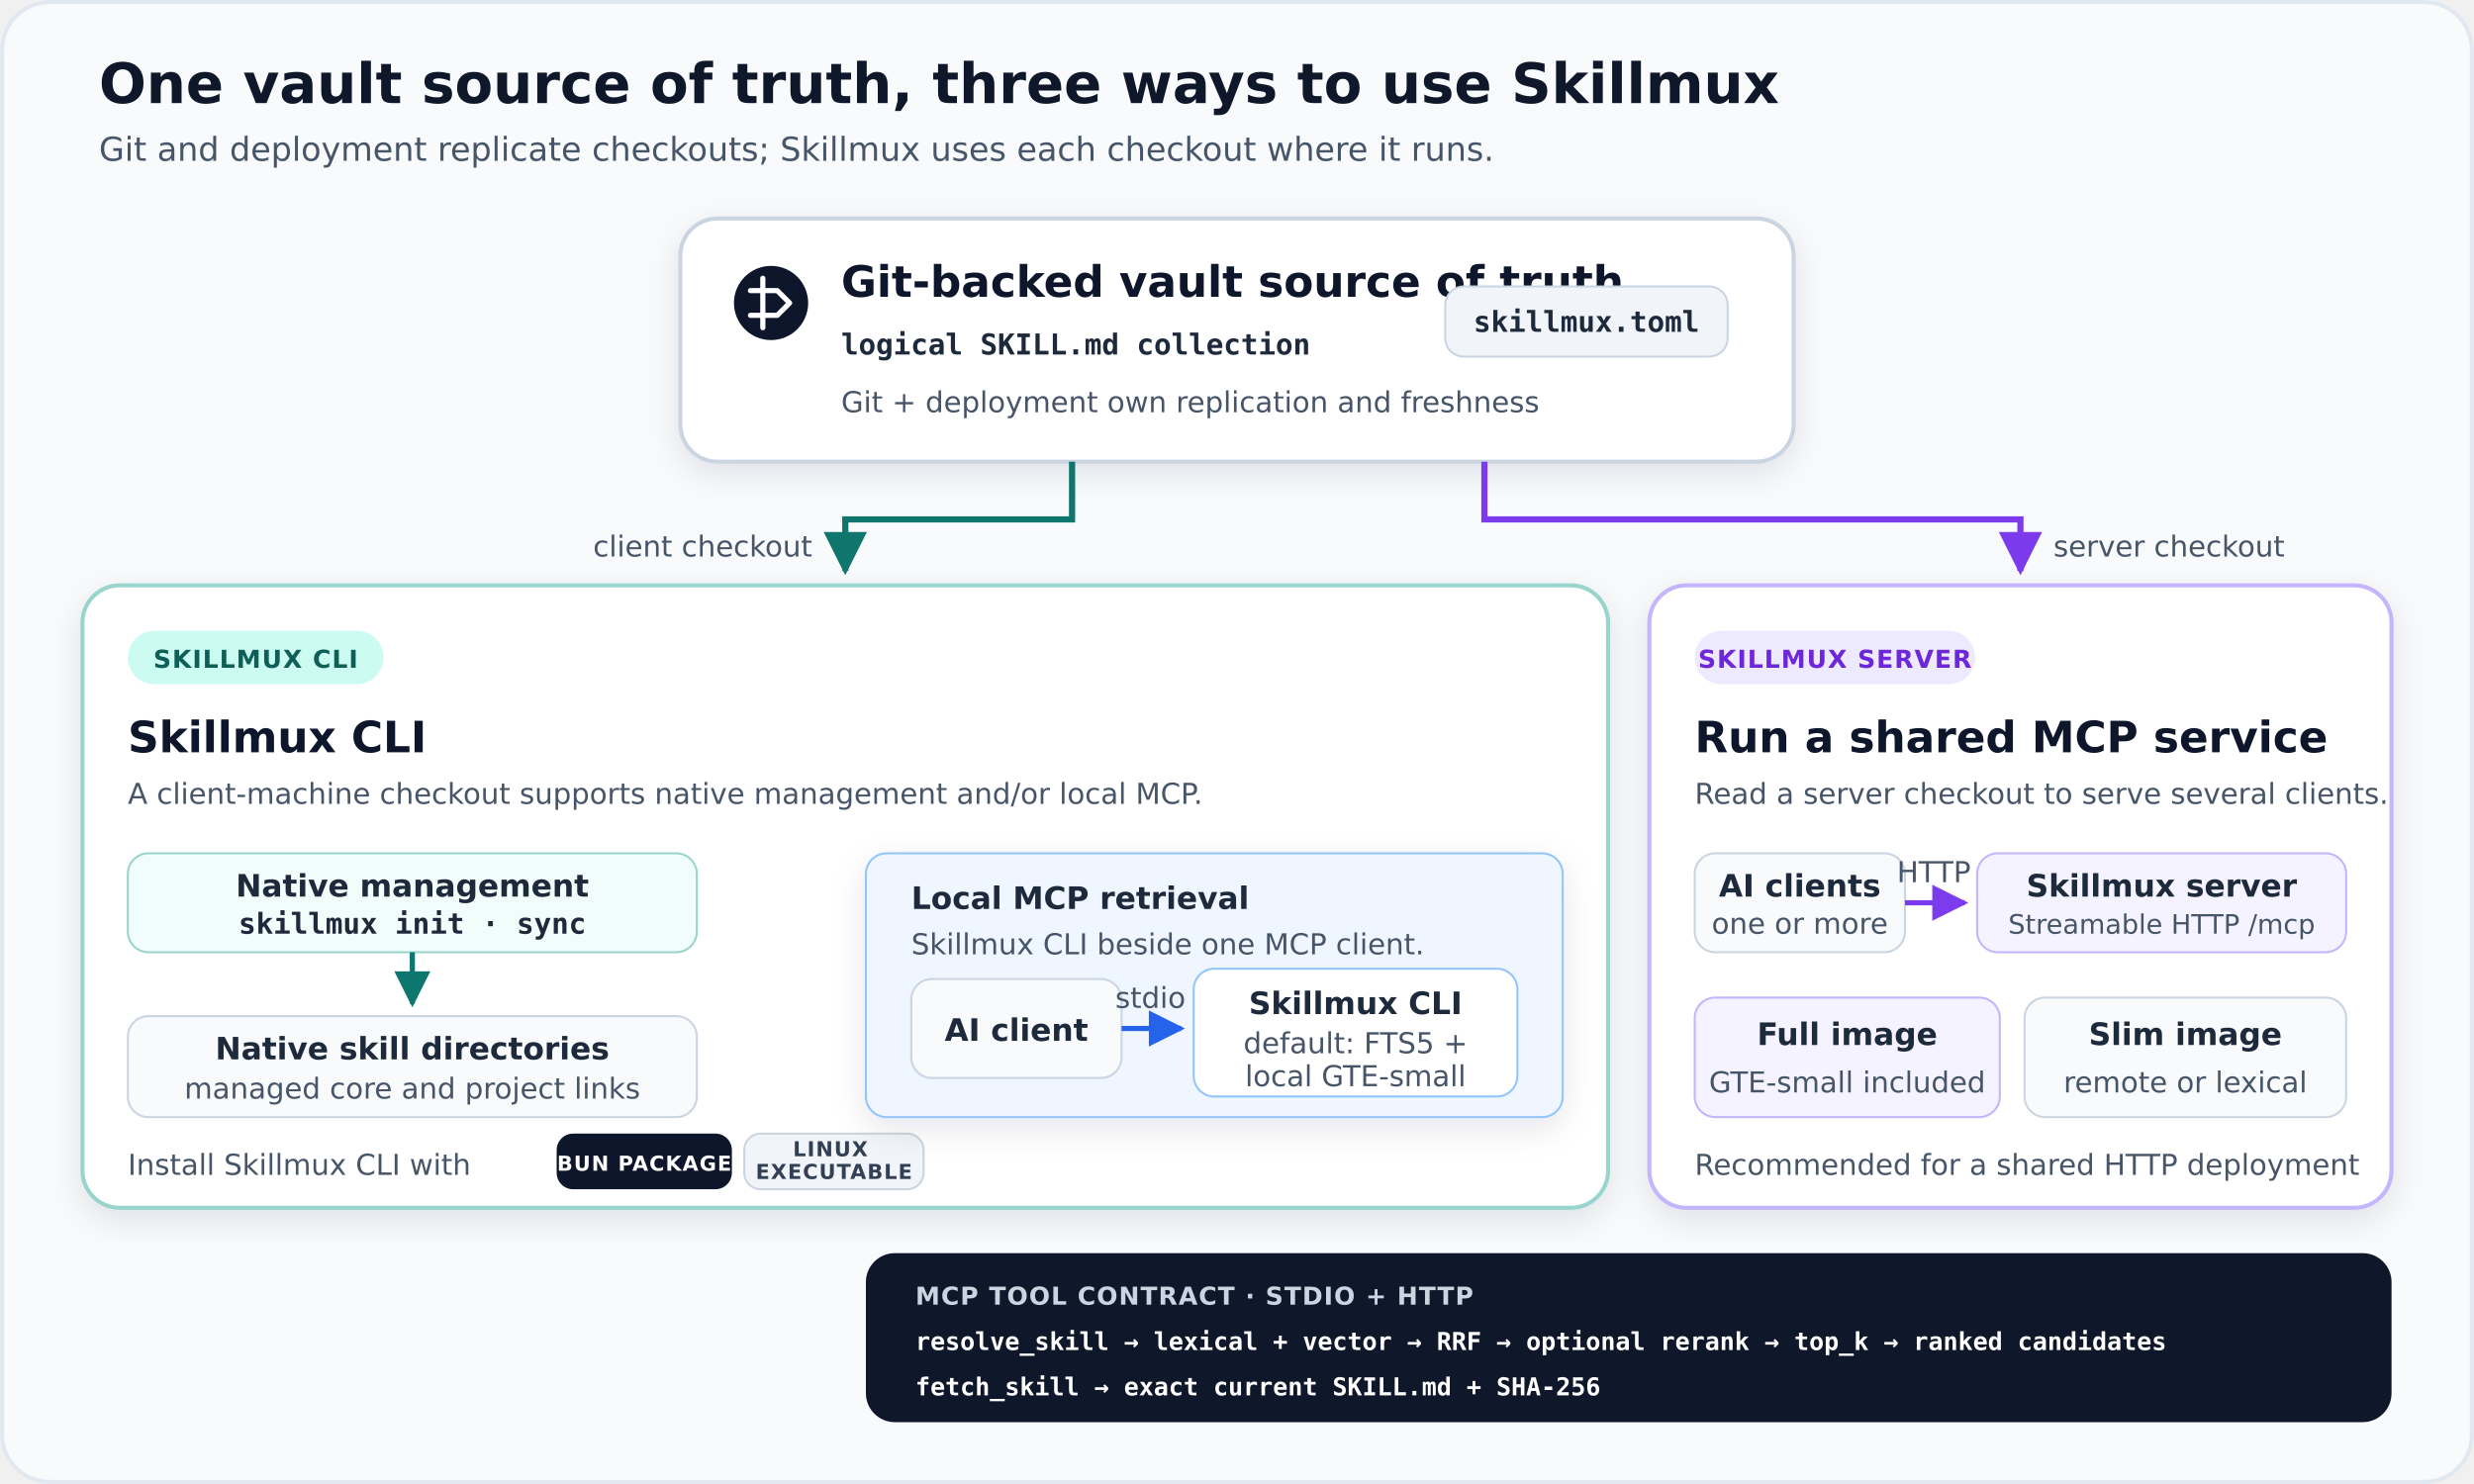
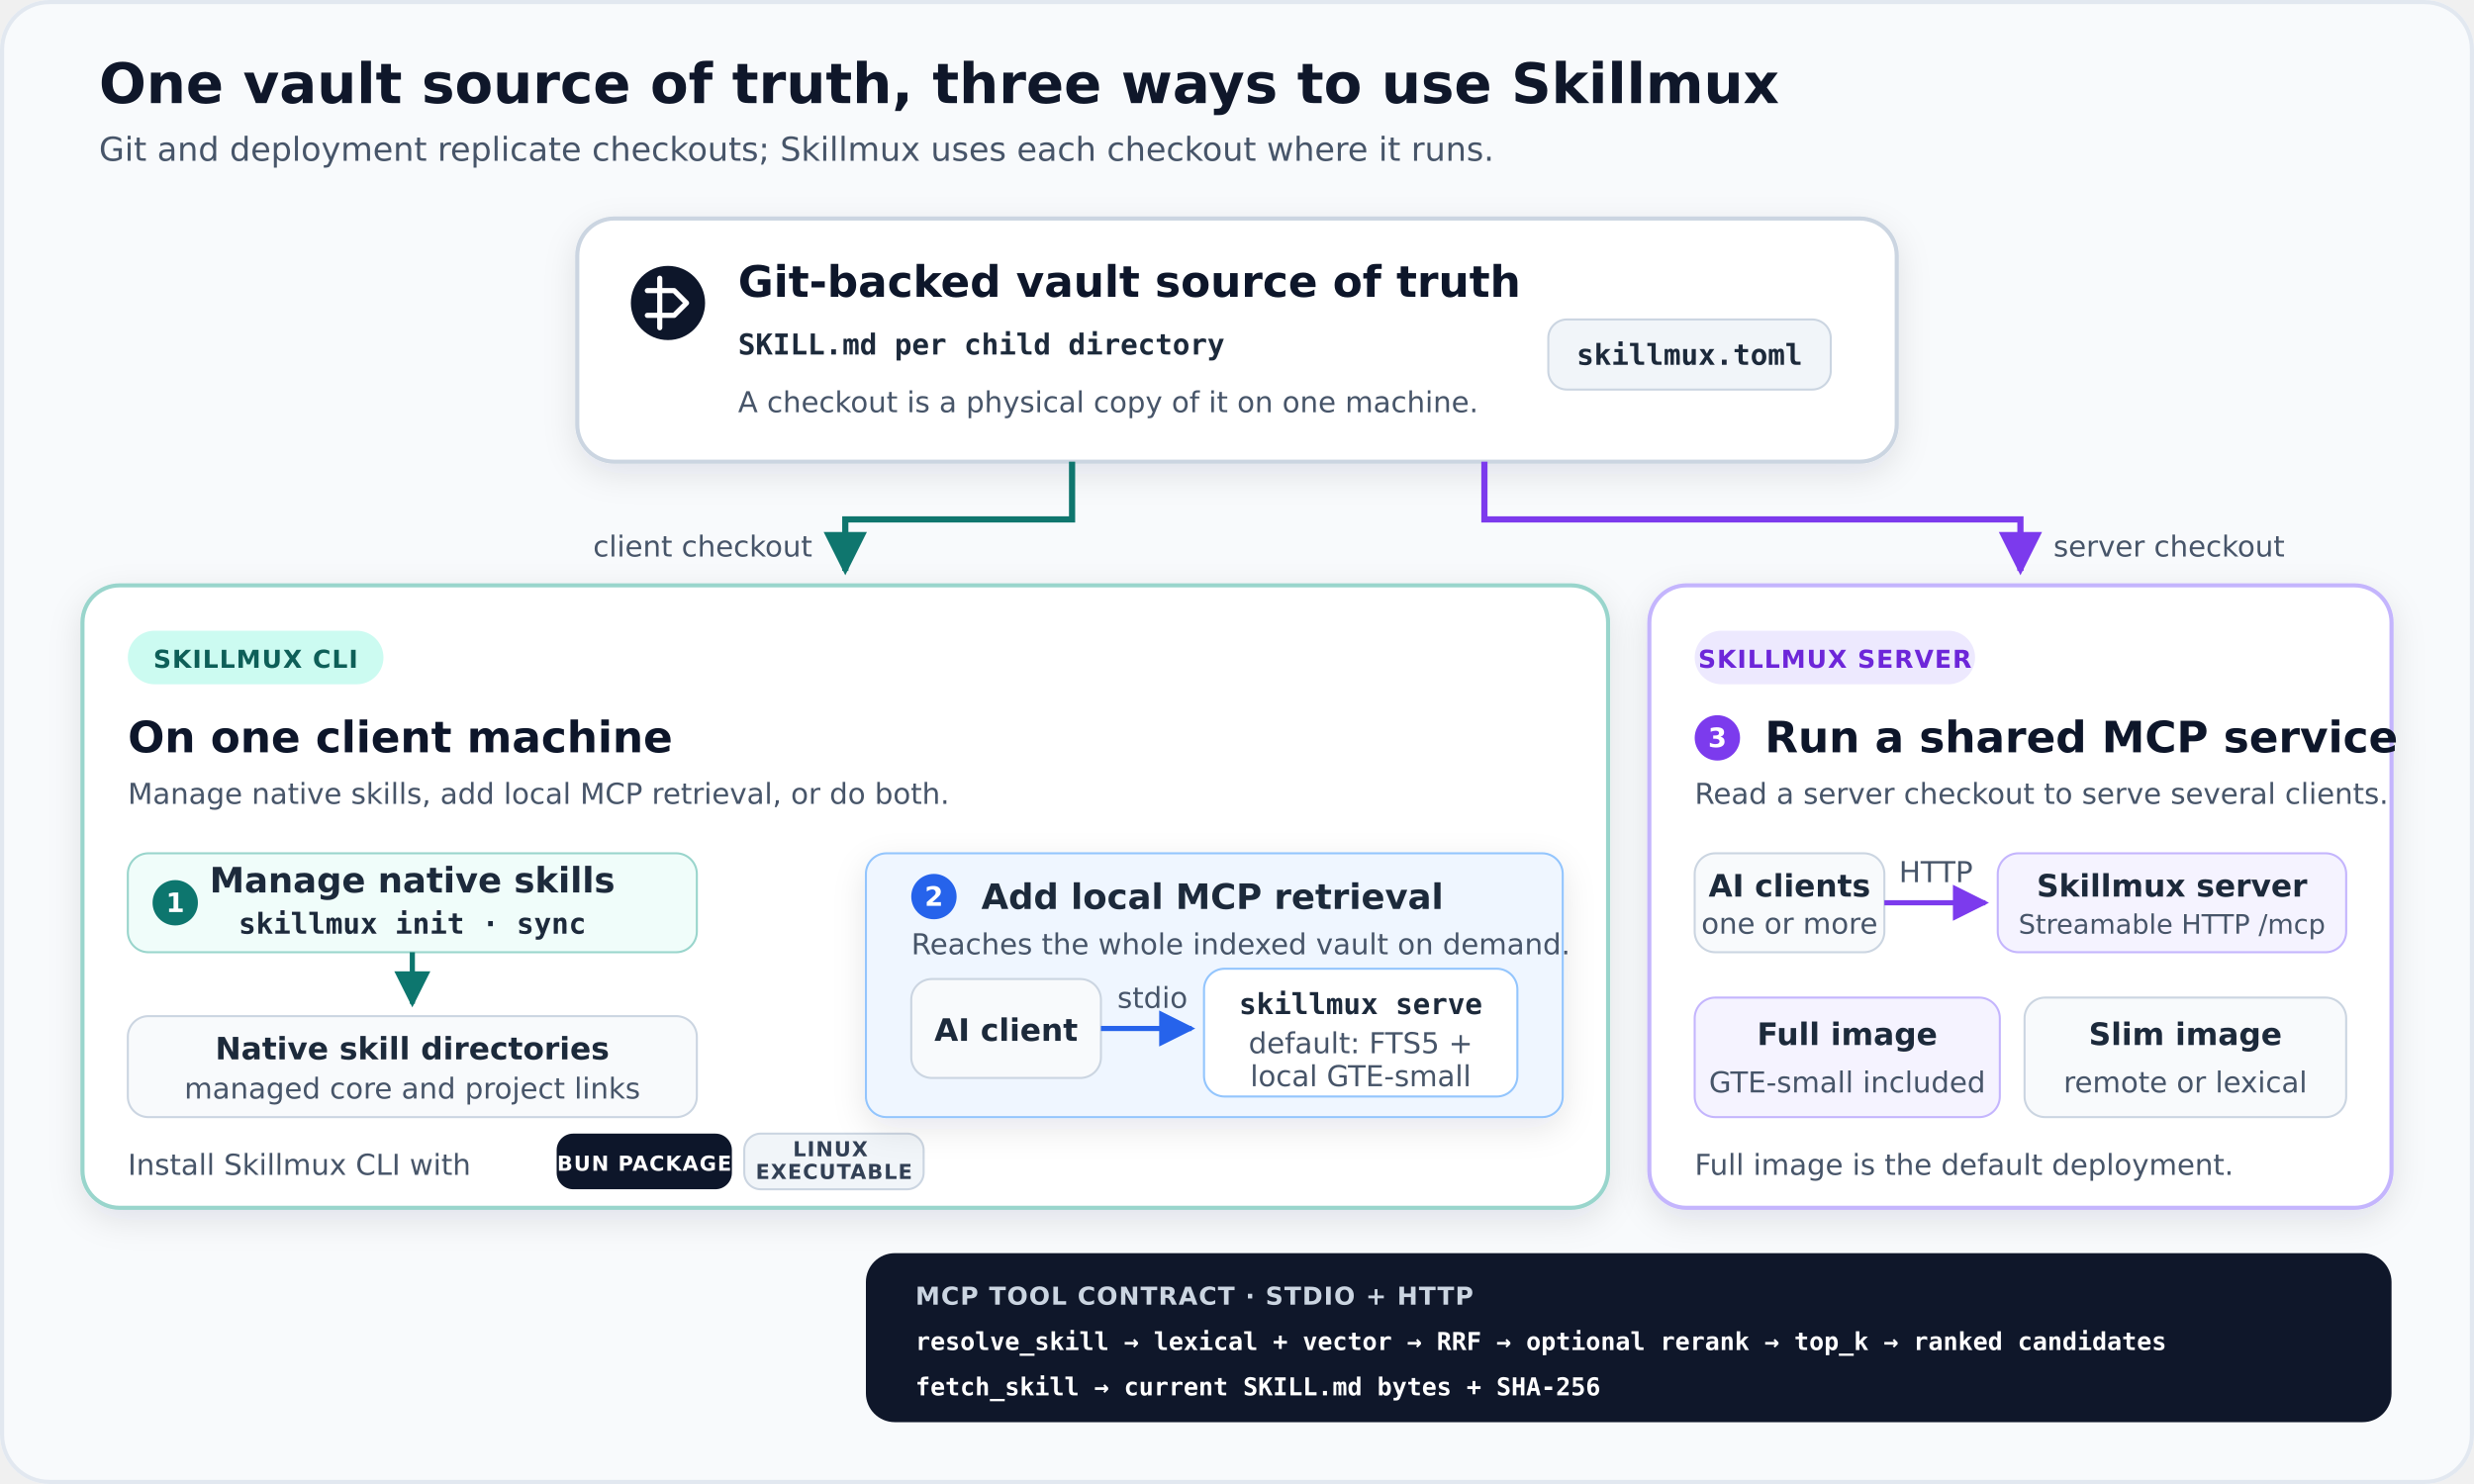
<svg xmlns="http://www.w3.org/2000/svg" viewBox="0 0 1200 720" role="img" aria-labelledby="title desc">
  <defs>
    <filter id="shadow" x="-15%" y="-15%" width="130%" height="140%">
      <feDropShadow dx="0" dy="5" stdDeviation="8" flood-color="#0f172a" flood-opacity="0.10" />
    </filter>
    <marker id="arrow-teal" viewBox="0 0 10 10" refX="9" refY="5" markerWidth="7" markerHeight="7" orient="auto">
      <path d="M0 0L10 5L0 10Z" fill="#0f766e" />
    </marker>
    <marker id="arrow-blue" viewBox="0 0 10 10" refX="9" refY="5" markerWidth="7" markerHeight="7" orient="auto">
      <path d="M0 0L10 5L0 10Z" fill="#2563eb" />
    </marker>
    <marker id="arrow-violet" viewBox="0 0 10 10" refX="9" refY="5" markerWidth="7" markerHeight="7" orient="auto">
      <path d="M0 0L10 5L0 10Z" fill="#7c3aed" />
    </marker>
    <style>
      text {
        font-family: "DejaVu Sans", Arial, sans-serif;
      }
      .title {
        font-size: 27px;
        font-weight: 750;
        fill: #0f172a;
      }
      .subtitle {
        font-size: 16px;
        font-weight: 400;
        fill: #475569;
      }
      .card-title {
        font-size: 21px;
        font-weight: 750;
        fill: #0f172a;
      }
      .label {
        font-size: 15px;
        font-weight: 650;
        fill: #1e293b;
      }
      .body {
        font-size: 14px;
        font-weight: 400;
        fill: #475569;
      }
      .mono {
        font-family: "DejaVu Sans Mono", Consolas, monospace;
        font-size: 14px;
        font-weight: 650;
        fill: #1e293b;
      }
      .mono-light {
        fill: #ffffff;
      }
      .chip {
        font-size: 12px;
        font-weight: 750;
        letter-spacing: .5px;
      }
    </style>
  </defs>
  <rect width="1200" height="720" rx="24" fill="#f8fafc" />
  <rect x="1" y="1" width="1198" height="718" rx="23" fill="none" stroke="#e2e8f0" stroke-width="2" />
  <text x="48" y="50" class="title">One vault source of truth, three ways to use Skillmux</text>
  <text x="48" y="78" class="subtitle">Git and deployment replicate checkouts; Skillmux uses each checkout where it runs.</text>
  <g filter="url(#shadow)">
-     <rect x="330" y="106" width="540" height="118" rx="18" fill="#ffffff" stroke="#cbd5e1" stroke-width="2" />
-     <circle cx="374" cy="147" r="18" fill="#0f172a" />
-     <path d="M364 141H377L383 147L377 153H364M370 135V159" fill="none" stroke="#ffffff" stroke-width="2.5" stroke-linecap="round" stroke-linejoin="round" />
-     <text x="408" y="144" class="card-title">Git-backed vault source of truth</text>
-     <text x="408" y="172" class="mono">logical SKILL.md collection</text>
-     <text x="408" y="200" class="body">Git + deployment own replication and freshness</text>
-     <rect x="701" y="139" width="137" height="34" rx="9" fill="#f1f5f9" stroke="#cbd5e1" />
-     <text x="769.5" y="161" text-anchor="middle" class="mono">skillmux.toml</text>
+     <rect x="280" y="106" width="640" height="118" rx="18" fill="#ffffff" stroke="#cbd5e1" stroke-width="2" />
+     <circle cx="324" cy="147" r="18" fill="#0f172a" />
+     <path d="M314 141H327L333 147L327 153H314M320 135V159" fill="none" stroke="#ffffff" stroke-width="2.5" stroke-linecap="round" stroke-linejoin="round" />
+     <text x="358" y="144" class="card-title">Git-backed vault source of truth</text>
+     <text x="358" y="172" class="mono">SKILL.md per child directory</text>
+     <text x="358" y="200" class="body">A checkout is a physical copy of it on one machine.</text>
+     <rect x="751" y="155" width="137" height="34" rx="9" fill="#f1f5f9" stroke="#cbd5e1" />
+     <text x="819.5" y="177" text-anchor="middle" class="mono">skillmux.toml</text>
  </g>
  <path d="M520 224V252H410V277" fill="none" stroke="#0f766e" stroke-width="3" marker-end="url(#arrow-teal)" />
  <path d="M720 224V252H980V277" fill="none" stroke="#7c3aed" stroke-width="3" marker-end="url(#arrow-violet)" />
  <text x="394" y="270" text-anchor="end" class="body">client checkout</text>
  <text x="996" y="270" text-anchor="start" class="body">server checkout</text>
  <g filter="url(#shadow)">
    <rect x="40" y="284" width="740" height="302" rx="18" fill="#ffffff" stroke="#99d5cc" stroke-width="2" />
    <rect x="62" y="306" width="124" height="26" rx="13" fill="#ccfbf1" />
    <text x="124" y="324" text-anchor="middle" class="chip" fill="#115e59">SKILLMUX CLI</text>
-     <text x="62" y="365" class="card-title">Skillmux CLI</text>
-     <text x="62" y="390" class="body">A client-machine checkout supports native management and/or local MCP.</text>
+     <text x="62" y="365" class="card-title">On one client machine</text>
+     <text x="62" y="390" class="body">Manage native skills, add local MCP retrieval, or do both.</text>
    <rect x="62" y="414" width="276" height="48" rx="10" fill="#f0fdfa" stroke="#99d5cc" />
-     <text x="200" y="435" text-anchor="middle" class="label">Native management</text>
+     <circle cx="85" cy="438" r="11" fill="#0f766e" />
+     <text x="85" y="442.5" text-anchor="middle" style="font-size: 13px; font-weight: 750" fill="#ffffff">1</text>
+     <text x="200" y="433" text-anchor="middle" class="label" style="font-size: 17px">Manage native skills</text>
    <text x="200" y="453" text-anchor="middle" class="mono">skillmux init · sync</text>
    <path d="M200 462V487" fill="none" stroke="#0f766e" stroke-width="2.5" marker-end="url(#arrow-teal)" />
    <rect x="62" y="493" width="276" height="49" rx="10" fill="#f8fafc" stroke="#cbd5e1" />
    <text x="200" y="514" text-anchor="middle" class="label">Native skill directories</text>
    <text x="200" y="533" text-anchor="middle" class="body">managed core and project links</text>
    <text x="62" y="570" class="body">Install Skillmux CLI with</text>
    <rect x="270" y="550" width="85" height="27" rx="8" fill="#0f172a" />
    <text x="312.5" y="568" text-anchor="middle" class="chip" style="font-size: 10px" fill="#ffffff">BUN PACKAGE</text>
    <rect x="361" y="550" width="87" height="27" rx="8" fill="#f1f5f9" stroke="#cbd5e1" />
    <text x="404.5" y="561" text-anchor="middle" class="chip" style="font-size: 10px" fill="#334155">
      <tspan x="404.5">LINUX</tspan>
      <tspan x="404.5" dy="11">EXECUTABLE</tspan>
    </text>
  </g>
  <g filter="url(#shadow)">
    <rect x="420" y="414" width="338" height="128" rx="10" fill="#eff6ff" stroke="#93c5fd" />
-     <text x="442" y="441" class="label">Local MCP retrieval</text>
-     <text x="442" y="463" class="body">Skillmux CLI beside one MCP client.</text>
-     <rect x="442" y="475" width="102" height="48" rx="10" fill="#f8fafc" stroke="#cbd5e1" />
-     <text x="493" y="505" text-anchor="middle" class="label">AI client</text>
-     <path d="M544 499H573" fill="none" stroke="#2563eb" stroke-width="2.5" marker-end="url(#arrow-blue)" />
-     <text x="558" y="489" text-anchor="middle" class="body">stdio</text>
-     <rect x="579" y="470" width="157" height="62" rx="10" fill="#ffffff" stroke="#93c5fd" />
-     <text x="657.5" y="492" text-anchor="middle" class="label">Skillmux CLI</text>
-     <text x="657.5" y="511" text-anchor="middle" class="body">default: FTS5 +</text>
-     <text x="657.5" y="527" text-anchor="middle" class="body">local GTE-small</text>
+     <circle cx="453" cy="435" r="11" fill="#2563eb" />
+     <text x="453" y="439.5" text-anchor="middle" style="font-size: 13px; font-weight: 750" fill="#ffffff">2</text>
+     <text x="476" y="441" class="label" style="font-size: 17px">Add local MCP retrieval</text>
+     <text x="442" y="463" class="body">Reaches the whole indexed vault on demand.</text>
+     <rect x="442" y="475" width="92" height="48" rx="10" fill="#f8fafc" stroke="#cbd5e1" />
+     <text x="488" y="505" text-anchor="middle" class="label">AI client</text>
+     <path d="M534 499H578" fill="none" stroke="#2563eb" stroke-width="2.5" marker-end="url(#arrow-blue)" />
+     <text x="559" y="489" text-anchor="middle" class="body">stdio</text>
+     <rect x="584" y="470" width="152" height="62" rx="10" fill="#ffffff" stroke="#93c5fd" />
+     <text x="660" y="492" text-anchor="middle" class="mono">skillmux serve</text>
+     <text x="660" y="511" text-anchor="middle" class="body">default: FTS5 +</text>
+     <text x="660" y="527" text-anchor="middle" class="body">local GTE-small</text>
  </g>
  <g filter="url(#shadow)">
    <rect x="800" y="284" width="360" height="302" rx="18" fill="#ffffff" stroke="#c4b5fd" stroke-width="2" />
    <rect x="822" y="306" width="136" height="26" rx="13" fill="#ede9fe" />
    <text x="890" y="324" text-anchor="middle" class="chip" fill="#6d28d9">SKILLMUX SERVER</text>
-     <text x="822" y="365" class="card-title">Run a shared MCP service</text>
+     <circle cx="833" cy="358" r="11" fill="#7c3aed" />
+     <text x="833" y="362.5" text-anchor="middle" style="font-size: 13px; font-weight: 750" fill="#ffffff">3</text>
+     <text x="856" y="365" class="card-title">Run a shared MCP service</text>
    <text x="822" y="390" class="body">Read a server checkout to serve several clients.</text>
-     <rect x="822" y="414" width="102" height="48" rx="10" fill="#f8fafc" stroke="#cbd5e1" />
-     <text x="873" y="435" text-anchor="middle" class="label">AI clients</text>
-     <text x="873" y="453" text-anchor="middle" class="body">one or more</text>
-     <path d="M924 438H953" fill="none" stroke="#7c3aed" stroke-width="2.5" marker-end="url(#arrow-violet)" />
-     <text x="938" y="428" text-anchor="middle" class="body">HTTP</text>
-     <rect x="959" y="414" width="179" height="48" rx="10" fill="#f5f3ff" stroke="#c4b5fd" />
-     <text x="1048.5" y="435" text-anchor="middle" class="label">Skillmux server</text>
-     <text x="1048.5" y="453" text-anchor="middle" class="body" style="font-size: 13px">Streamable HTTP /mcp</text>
+     <rect x="822" y="414" width="92" height="48" rx="10" fill="#f8fafc" stroke="#cbd5e1" />
+     <text x="868" y="435" text-anchor="middle" class="label">AI clients</text>
+     <text x="868" y="453" text-anchor="middle" class="body">one or more</text>
+     <path d="M914 438H963" fill="none" stroke="#7c3aed" stroke-width="2.5" marker-end="url(#arrow-violet)" />
+     <text x="939" y="428" text-anchor="middle" class="body">HTTP</text>
+     <rect x="969" y="414" width="169" height="48" rx="10" fill="#f5f3ff" stroke="#c4b5fd" />
+     <text x="1053.5" y="435" text-anchor="middle" class="label">Skillmux server</text>
+     <text x="1053.5" y="453" text-anchor="middle" class="body" style="font-size: 13px">Streamable HTTP /mcp</text>
    <rect x="822" y="484" width="148" height="58" rx="10" fill="#f5f3ff" stroke="#c4b5fd" />
    <text x="896" y="507" text-anchor="middle" class="label">Full image</text>
    <text x="896" y="530" text-anchor="middle" class="body">GTE-small included</text>
    <rect x="982" y="484" width="156" height="58" rx="10" fill="#f8fafc" stroke="#cbd5e1" />
    <text x="1060" y="507" text-anchor="middle" class="label">Slim image</text>
    <text x="1060" y="530" text-anchor="middle" class="body">remote or lexical</text>
-     <text x="822" y="570" class="body">Recommended for a shared HTTP deployment</text>
+     <text x="822" y="570" class="body">Full image is the default deployment.</text>
  </g>
  <rect x="420" y="608" width="740" height="82" rx="14" fill="#0f172a" />
  <text x="444" y="633" class="chip" fill="#cbd5e1">MCP TOOL CONTRACT · STDIO + HTTP</text>
  <text x="444" y="655" class="mono mono-light" style="font-size: 12px">resolve_skill → lexical + vector → RRF → optional rerank → top_k → ranked candidates</text>
-   <text x="444" y="677" class="mono mono-light" style="font-size: 12px">fetch_skill → exact current SKILL.md + SHA-256</text>
+   <text x="444" y="677" class="mono mono-light" style="font-size: 12px">fetch_skill → current SKILL.md bytes + SHA-256</text>
</svg>
